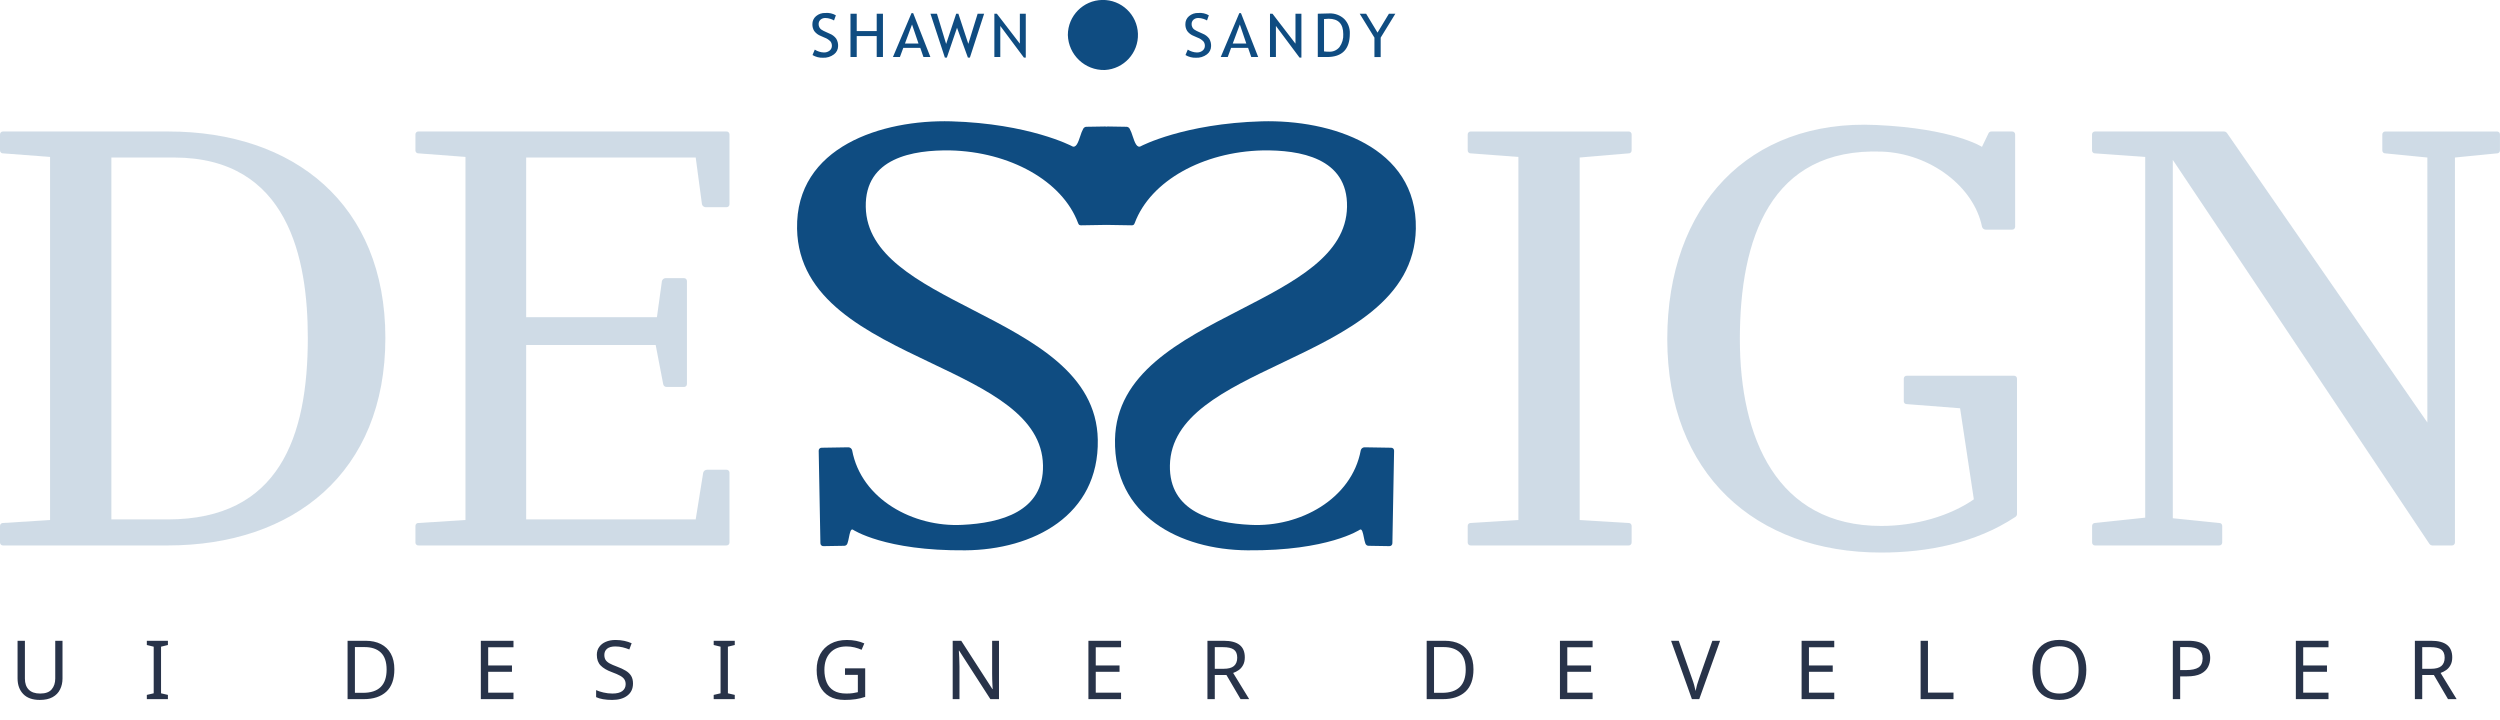
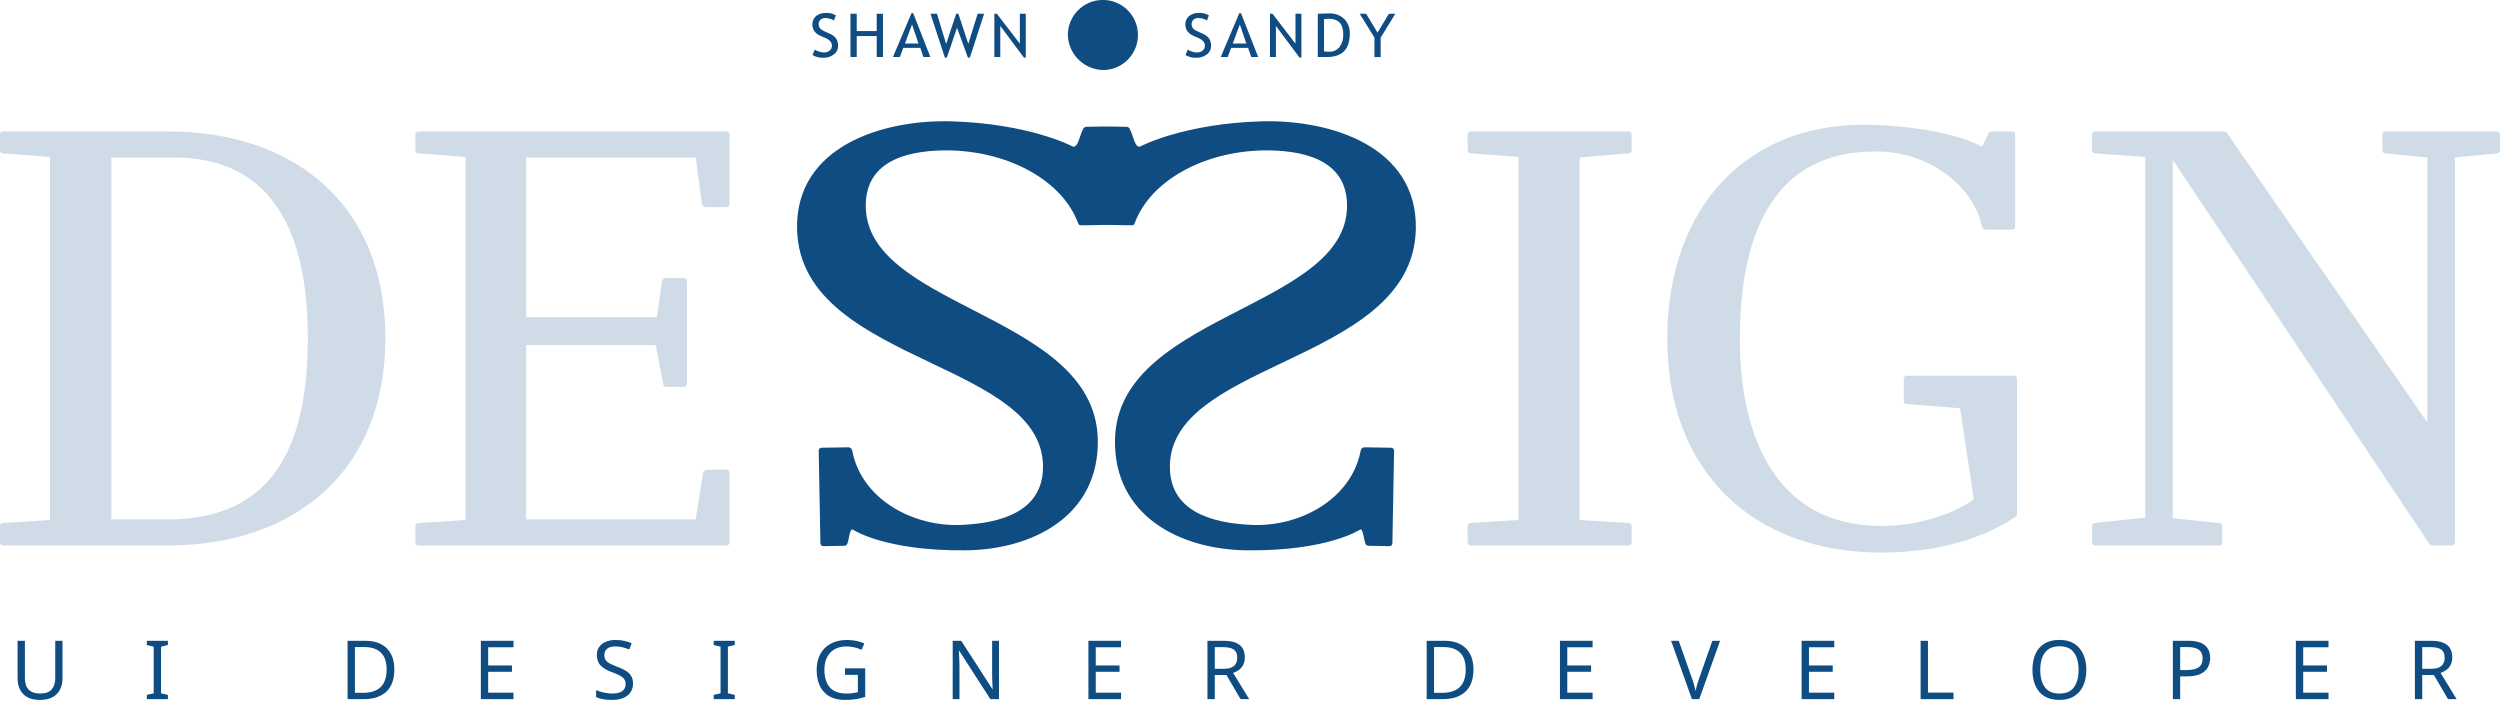
- <svg xmlns="http://www.w3.org/2000/svg" id="shawn-sandy" width="489.3" height="140.834" viewBox="0 0 489.3 140.834">
-   <g id="Component">
-     <g id="Group_3" data-name="Group 3">
-       <path id="Path_6" data-name="Path 6" d="M6.693,181.706v3.241a.563.563,0,0,0,.612.579h32.2c24.612,0,42.612-14.237,42.612-40.626,0-26.159-17.878-40.395-42.49-40.395H7.305a.563.563,0,0,0-.612.578v3.126a.563.563,0,0,0,.612.578l9.184.695v71.067l-9.184.579A.563.563,0,0,0,6.693,181.706ZM66.938,144.9c0,19.445-5.633,35.533-27.429,35.533H28.489V109.6H40.734C63.142,109.6,66.938,129.39,66.938,144.9ZM88,181.706v3.241a.563.563,0,0,0,.612.579h60.244a.563.563,0,0,0,.613-.579V171.289a.563.563,0,0,0-.613-.578h-3.8a.765.765,0,0,0-.734.578l-1.47,9.144H109.673V146.289H135.02l1.469,7.639a.66.66,0,0,0,.735.578h3.306a.563.563,0,0,0,.612-.578v-20.14a.564.564,0,0,0-.612-.579h-3.551a.768.768,0,0,0-.735.579l-.979,7.061H109.673V109.6h33.183l1.225,9.143a.765.765,0,0,0,.735.579h4.04a.563.563,0,0,0,.613-.579V105.083a.563.563,0,0,0-.613-.578H88.612a.563.563,0,0,0-.612.578v3.126a.563.563,0,0,0,.612.578l9.184.695v71.067l-9.184.579A.563.563,0,0,0,88,181.706Z" transform="translate(-6.693 -78.77)" fill="#0f4c81" fill-rule="evenodd" opacity="0.2" />
-       <path id="Path_7" data-name="Path 7" d="M293.953,105.083v3.126a.563.563,0,0,0,.612.578l9.306.695v71.067l-9.306.579a.563.563,0,0,0-.612.578v3.241a.563.563,0,0,0,.612.579h30.857a.563.563,0,0,0,.612-.579v-3.241a.563.563,0,0,0-.612-.578l-9.551-.579V109.6l9.551-.811a.563.563,0,0,0,.612-.578v-3.126a.563.563,0,0,0-.612-.578H294.565A.563.563,0,0,0,293.953,105.083ZM395.34,123.718h5.143a.563.563,0,0,0,.613-.578V105.084a.563.563,0,0,0-.613-.579h-3.918a.673.673,0,0,0-.735.463l-1.224,2.546s-5.51-3.588-20.694-4.282c-24.98-1.158-40.9,15.857-40.9,41.9,0,26.274,17.143,41.784,41.877,41.784,9.062,0,18.49-1.852,26.205-6.945a.691.691,0,0,0,.367-.694v-26.39a.564.564,0,0,0-.612-.579H379.912a.564.564,0,0,0-.612.579v4.4a.563.563,0,0,0,.612.579l10.408.81,2.694,17.825c-4.653,3.241-11.388,5.208-18.123,5.208-20.449,0-27.673-17.245-27.673-36.575,0-19.445,5.878-37.5,27.8-36.691,9.428.347,18,6.829,19.592,14.7A.765.765,0,0,0,395.34,123.718Zm20.817,57.988v3.241a.563.563,0,0,0,.612.579h24.245a.563.563,0,0,0,.612-.579v-3.241a.563.563,0,0,0-.612-.578l-9.061-.926V110.061l50.2,75.118a.752.752,0,0,0,.734.347h3.674a.563.563,0,0,0,.612-.579V109.6l8.2-.811a.562.562,0,0,0,.612-.578v-3.126a.562.562,0,0,0-.612-.578h-21.8a.563.563,0,0,0-.612.578v3.126a.563.563,0,0,0,.612.578l8.2.811v51.853l-39.183-56.6a.755.755,0,0,0-.735-.347h-25.1a.563.563,0,0,0-.612.578v3.126a.563.563,0,0,0,.612.578l9.8.695v70.6l-9.8,1.042A.563.563,0,0,0,416.157,181.706Z" transform="translate(-6.693 -78.77)" fill="#0f4c81" fill-rule="evenodd" opacity="0.2" />
-       <g id="Component-2" data-name="Component" transform="translate(156)">
-         <path id="Path_2" data-name="Path 2" d="M167.092,166.4l5.17-.085a.773.773,0,0,1,.749.568c1.778,9.6,11.975,15.118,21.569,14.612,7.5-.356,15.958-2.584,15.79-11.632-.179-9.708-10.724-14.73-21.9-20.052-12.59-6-25.978-12.373-26.235-26.262-.3-16.123,16.718-21.393,30.145-21.034,15.274.444,23.6,4.832,23.6,4.832.852.541,1.268-.7,1.675-1.914a7.955,7.955,0,0,1,.6-1.489.756.756,0,0,1,.732-.36l3.569-.059a.787.787,0,0,1,.233.031.775.775,0,0,1,.232-.031l3.57.059a.756.756,0,0,1,.732.36,8.024,8.024,0,0,1,.6,1.489c.407,1.214.823,2.455,1.674,1.914,0,0,8.33-4.388,23.6-4.832,13.426-.359,30.442,4.911,30.145,21.034-.257,13.889-13.645,20.266-26.235,26.262-11.174,5.322-21.719,10.344-21.9,20.052-.167,9.048,8.287,11.276,15.791,11.632,9.594.506,19.791-5.011,21.569-14.612a.773.773,0,0,1,.749-.568l5.17.085a.563.563,0,0,1,.6.59l-.334,18.1a.567.567,0,0,1-.626.57l-3.939-.065a.674.674,0,0,1-.73-.476,8.3,8.3,0,0,1-.288-1.165c-.177-.878-.352-1.748-.77-1.521,0,0-6.233,4.19-21.99,4.046-13.294-.1-26.221-6.814-25.947-21.661.239-12.938,12.694-19.347,24.5-25.421,10.632-5.472,20.737-10.671,20.912-20.126.178-9.627-9.274-11.176-16.54-11.063-11.578.273-21.9,5.9-25.009,14.207-.129.346-.254.46-.624.453l-4.923-.081-4.924.081c-.369.007-.494-.107-.624-.453-3.108-8.3-13.43-13.934-25.008-14.207-7.266-.113-16.718,1.436-16.54,11.063.174,9.455,10.279,14.654,20.912,20.126,11.8,6.074,24.259,12.483,24.5,25.421.274,14.847-12.653,21.558-25.948,21.661-15.756.144-21.989-4.046-21.989-4.046-.418-.227-.594.643-.77,1.521a8.148,8.148,0,0,1-.289,1.165.673.673,0,0,1-.73.476l-3.938.065a.567.567,0,0,1-.626-.57l-.335-18.1A.565.565,0,0,1,167.092,166.4Z" transform="translate(-162.234 -78.77)" fill="#0f4c81" fill-rule="evenodd" />
-         <g id="Group_1" data-name="Group 1" transform="translate(0)">
-           <path id="Path_4" data-name="Path 4" d="M165.659,89.544l.446-1.065a3.139,3.139,0,0,0,.853.4,3.1,3.1,0,0,0,.913.159,1.709,1.709,0,0,0,1.149-.37,1.186,1.186,0,0,0,.434-.943,1.428,1.428,0,0,0-.241-.8,2.949,2.949,0,0,0-1.213-.8l-.721-.318a2.853,2.853,0,0,1-1.28-.961,2.381,2.381,0,0,1-.364-1.337,2.007,2.007,0,0,1,.709-1.574,2.65,2.65,0,0,1,1.821-.625,3.453,3.453,0,0,1,2.065.457l-.361,1.007a2.876,2.876,0,0,0-.745-.324,3.139,3.139,0,0,0-.929-.156,1.378,1.378,0,0,0-.981.336,1.13,1.13,0,0,0-.357.862,1.349,1.349,0,0,0,.128.59,1.248,1.248,0,0,0,.358.446,5.4,5.4,0,0,0,.938.5l.733.33a2.879,2.879,0,0,1,1.286.981,2.611,2.611,0,0,1,.37,1.449,2.026,2.026,0,0,1-.81,1.62,3.307,3.307,0,0,1-2.166.665A3.738,3.738,0,0,1,165.659,89.544Zm12.565.388v-4.1h-3.911v4.1h-1.222V81.456h1.222v3.4h3.911v-3.4h1.222v8.476Zm9.148,0-.617-1.788h-3.33l-.66,1.788H181.4l3.635-8.592h.324l3.373,8.592Zm-2.236-6.37-1.387,3.732h2.658Zm11.324,6.486h-.385L193.943,84.2l-1.992,5.844h-.385l-2.823-8.592h1.271l1.8,5.919,1.968-5.919h.427l1.943,5.907,1.827-5.907h1.271Zm10.579,0-4.626-6.2v6.081h-1.161V81.456h.489l4.5,5.861V81.456H207.4v8.592Z" transform="translate(-162.635 -78.77)" fill="#0f4c81" fill-rule="evenodd" />
-           <path id="Path_5" data-name="Path 5" d="M238.953,89.544l.446-1.065a3.139,3.139,0,0,0,.853.4,3.1,3.1,0,0,0,.913.159,1.709,1.709,0,0,0,1.149-.37,1.186,1.186,0,0,0,.434-.943,1.421,1.421,0,0,0-.242-.8,2.937,2.937,0,0,0-1.212-.8l-.721-.318a2.853,2.853,0,0,1-1.28-.961,2.381,2.381,0,0,1-.364-1.337,2.007,2.007,0,0,1,.709-1.574,2.65,2.65,0,0,1,1.821-.625,3.453,3.453,0,0,1,2.065.457l-.361,1.007a2.876,2.876,0,0,0-.745-.324,3.139,3.139,0,0,0-.929-.156,1.378,1.378,0,0,0-.981.336,1.13,1.13,0,0,0-.357.862,1.349,1.349,0,0,0,.128.59,1.248,1.248,0,0,0,.358.446,5.363,5.363,0,0,0,.938.5l.733.33a2.878,2.878,0,0,1,1.286.981,2.611,2.611,0,0,1,.37,1.449,2.026,2.026,0,0,1-.81,1.62,3.307,3.307,0,0,1-2.166.665A3.738,3.738,0,0,1,238.953,89.544Zm12.873.388-.617-1.788h-3.33l-.66,1.788h-1.368l3.635-8.592h.324l3.373,8.592Zm-2.236-6.37L248.2,87.294h2.658Zm11.688,6.486-4.626-6.2v6.081h-1.161V81.456h.489l4.5,5.861V81.456h1.161v8.592Zm5.369-.116h-1.8V81.456q1.723-.058,2.206-.058a4.043,4.043,0,0,1,2.969,1.079,3.855,3.855,0,0,1,1.094,2.873Q271.114,89.932,266.647,89.932Zm-.58-7.435v6.335a7.425,7.425,0,0,0,1.014.058,2.447,2.447,0,0,0,2.017-.911,3.94,3.94,0,0,0,.733-2.531q0-3.009-2.854-3.009Q266.806,82.439,266.067,82.5Zm11.089,3.639v3.8h-1.222v-3.8l-2.884-4.681h1.258l2.231,3.7,2.23-3.7h1.259Z" transform="translate(-162.929 -78.77)" fill="#0f4c81" fill-rule="evenodd" />
-           <path id="Path_3" data-name="Path 3" d="M223.692,92.471a6.861,6.861,0,1,0-7.235-6.851A7.051,7.051,0,0,0,223.692,92.471Z" transform="translate(-163.457 -78.77)" fill="#0f4c81" fill-rule="evenodd" />
-         </g>
-       </g>
+ <svg xmlns="http://www.w3.org/2000/svg" width="489.3" height="140.834" viewBox="0 0 489.3 140.834">
+   <path d="M6.693,181.706v3.241a.563.563,0,0,0,.612.579h32.2c24.612,0,42.612-14.237,42.612-40.626,0-26.159-17.878-40.395-42.49-40.395H7.305a.563.563,0,0,0-.612.578v3.126a.563.563,0,0,0,.612.578l9.184.695v71.067l-9.184.579A.563.563,0,0,0,6.693,181.706ZM66.938,144.9c0,19.445-5.633,35.533-27.429,35.533H28.489V109.6H40.734C63.142,109.6,66.938,129.39,66.938,144.9ZM88,181.706v3.241a.563.563,0,0,0,.612.579h60.244a.563.563,0,0,0,.613-.579V171.289a.563.563,0,0,0-.613-.578h-3.8a.765.765,0,0,0-.734.578l-1.47,9.144H109.673V146.289H135.02l1.469,7.639a.66.66,0,0,0,.735.578h3.306a.563.563,0,0,0,.612-.578v-20.14a.564.564,0,0,0-.612-.579h-3.551a.768.768,0,0,0-.735.579l-.979,7.061H109.673V109.6h33.183l1.225,9.143a.765.765,0,0,0,.735.579h4.04a.563.563,0,0,0,.613-.579V105.083a.563.563,0,0,0-.613-.578H88.612a.563.563,0,0,0-.612.578v3.126a.563.563,0,0,0,.612.578l9.184.695v71.067l-9.184.579A.563.563,0,0,0,88,181.706Z" transform="translate(-6.693 -78.77)" fill="#0f4c81" fill-rule="evenodd" opacity="0.2" />
+   <path d="M293.953,105.083v3.126a.563.563,0,0,0,.612.578l9.306.695v71.067l-9.306.579a.563.563,0,0,0-.612.578v3.241a.563.563,0,0,0,.612.579h30.857a.563.563,0,0,0,.612-.579v-3.241a.563.563,0,0,0-.612-.578l-9.551-.579V109.6l9.551-.811a.563.563,0,0,0,.612-.578v-3.126a.563.563,0,0,0-.612-.578H294.565A.563.563,0,0,0,293.953,105.083ZM395.34,123.718h5.143a.563.563,0,0,0,.613-.578V105.084a.563.563,0,0,0-.613-.579h-3.918a.673.673,0,0,0-.735.463l-1.224,2.546s-5.51-3.588-20.694-4.282c-24.98-1.158-40.9,15.857-40.9,41.9,0,26.274,17.143,41.784,41.877,41.784,9.062,0,18.49-1.852,26.205-6.945a.691.691,0,0,0,.367-.694v-26.39a.564.564,0,0,0-.612-.579H379.912a.564.564,0,0,0-.612.579v4.4a.563.563,0,0,0,.612.579l10.408.81,2.694,17.825c-4.653,3.241-11.388,5.208-18.123,5.208-20.449,0-27.673-17.245-27.673-36.575,0-19.445,5.878-37.5,27.8-36.691,9.428.347,18,6.829,19.592,14.7A.765.765,0,0,0,395.34,123.718Zm20.817,57.988v3.241a.563.563,0,0,0,.612.579h24.245a.563.563,0,0,0,.612-.579v-3.241a.563.563,0,0,0-.612-.578l-9.061-.926V110.061l50.2,75.118a.752.752,0,0,0,.734.347h3.674a.563.563,0,0,0,.612-.579V109.6l8.2-.811a.562.562,0,0,0,.612-.578v-3.126a.562.562,0,0,0-.612-.578h-21.8a.563.563,0,0,0-.612.578v3.126a.563.563,0,0,0,.612.578l8.2.811v51.853l-39.183-56.6a.755.755,0,0,0-.735-.347h-25.1a.563.563,0,0,0-.612.578v3.126a.563.563,0,0,0,.612.578l9.8.695v70.6l-9.8,1.042A.563.563,0,0,0,416.157,181.706Z" transform="translate(-6.693 -78.77)" fill="#0f4c81" fill-rule="evenodd" opacity="0.2" />
+   <g transform="translate(156)">
+     <path d="M167.092,166.4l5.17-.085a.773.773,0,0,1,.749.568c1.778,9.6,11.975,15.118,21.569,14.612,7.5-.356,15.958-2.584,15.79-11.632-.179-9.708-10.724-14.73-21.9-20.052-12.59-6-25.978-12.373-26.235-26.262-.3-16.123,16.718-21.393,30.145-21.034,15.274.444,23.6,4.832,23.6,4.832.852.541,1.268-.7,1.675-1.914a7.955,7.955,0,0,1,.6-1.489.756.756,0,0,1,.732-.36l3.569-.059a.787.787,0,0,1,.233.031.775.775,0,0,1,.232-.031l3.57.059a.756.756,0,0,1,.732.36,8.024,8.024,0,0,1,.6,1.489c.407,1.214.823,2.455,1.674,1.914,0,0,8.33-4.388,23.6-4.832,13.426-.359,30.442,4.911,30.145,21.034-.257,13.889-13.645,20.266-26.235,26.262-11.174,5.322-21.719,10.344-21.9,20.052-.167,9.048,8.287,11.276,15.791,11.632,9.594.506,19.791-5.011,21.569-14.612a.773.773,0,0,1,.749-.568l5.17.085a.563.563,0,0,1,.6.59l-.334,18.1a.567.567,0,0,1-.626.57l-3.939-.065a.674.674,0,0,1-.73-.476,8.3,8.3,0,0,1-.288-1.165c-.177-.878-.352-1.748-.77-1.521,0,0-6.233,4.19-21.99,4.046-13.294-.1-26.221-6.814-25.947-21.661.239-12.938,12.694-19.347,24.5-25.421,10.632-5.472,20.737-10.671,20.912-20.126.178-9.627-9.274-11.176-16.54-11.063-11.578.273-21.9,5.9-25.009,14.207-.129.346-.254.46-.624.453l-4.923-.081-4.924.081c-.369.007-.494-.107-.624-.453-3.108-8.3-13.43-13.934-25.008-14.207-7.266-.113-16.718,1.436-16.54,11.063.174,9.455,10.279,14.654,20.912,20.126,11.8,6.074,24.259,12.483,24.5,25.421.274,14.847-12.653,21.558-25.948,21.661-15.756.144-21.989-4.046-21.989-4.046-.418-.227-.594.643-.77,1.521a8.148,8.148,0,0,1-.289,1.165.673.673,0,0,1-.73.476l-3.938.065a.567.567,0,0,1-.626-.57l-.335-18.1A.565.565,0,0,1,167.092,166.4Z" transform="translate(-162.234 -78.77)" fill="#0f4c81" fill-rule="evenodd" />
+     <g transform="translate(0)">
+       <path d="M165.659,89.544l.446-1.065a3.139,3.139,0,0,0,.853.4,3.1,3.1,0,0,0,.913.159,1.709,1.709,0,0,0,1.149-.37,1.186,1.186,0,0,0,.434-.943,1.428,1.428,0,0,0-.241-.8,2.949,2.949,0,0,0-1.213-.8l-.721-.318a2.853,2.853,0,0,1-1.28-.961,2.381,2.381,0,0,1-.364-1.337,2.007,2.007,0,0,1,.709-1.574,2.65,2.65,0,0,1,1.821-.625,3.453,3.453,0,0,1,2.065.457l-.361,1.007a2.876,2.876,0,0,0-.745-.324,3.139,3.139,0,0,0-.929-.156,1.378,1.378,0,0,0-.981.336,1.13,1.13,0,0,0-.357.862,1.349,1.349,0,0,0,.128.59,1.248,1.248,0,0,0,.358.446,5.4,5.4,0,0,0,.938.5l.733.33a2.879,2.879,0,0,1,1.286.981,2.611,2.611,0,0,1,.37,1.449,2.026,2.026,0,0,1-.81,1.62,3.307,3.307,0,0,1-2.166.665A3.738,3.738,0,0,1,165.659,89.544Zm12.565.388v-4.1h-3.911v4.1h-1.222V81.456h1.222v3.4h3.911v-3.4h1.222v8.476Zm9.148,0-.617-1.788h-3.33l-.66,1.788H181.4l3.635-8.592h.324l3.373,8.592Zm-2.236-6.37-1.387,3.732h2.658Zm11.324,6.486h-.385L193.943,84.2l-1.992,5.844h-.385l-2.823-8.592h1.271l1.8,5.919,1.968-5.919h.427l1.943,5.907,1.827-5.907h1.271Zm10.579,0-4.626-6.2v6.081h-1.161V81.456h.489l4.5,5.861V81.456H207.4v8.592Z" transform="translate(-162.635 -78.77)" fill="#0f4c81" fill-rule="evenodd" />
+       <path d="M238.953,89.544l.446-1.065a3.139,3.139,0,0,0,.853.4,3.1,3.1,0,0,0,.913.159,1.709,1.709,0,0,0,1.149-.37,1.186,1.186,0,0,0,.434-.943,1.421,1.421,0,0,0-.242-.8,2.937,2.937,0,0,0-1.212-.8l-.721-.318a2.853,2.853,0,0,1-1.28-.961,2.381,2.381,0,0,1-.364-1.337,2.007,2.007,0,0,1,.709-1.574,2.65,2.65,0,0,1,1.821-.625,3.453,3.453,0,0,1,2.065.457l-.361,1.007a2.876,2.876,0,0,0-.745-.324,3.139,3.139,0,0,0-.929-.156,1.378,1.378,0,0,0-.981.336,1.13,1.13,0,0,0-.357.862,1.349,1.349,0,0,0,.128.59,1.248,1.248,0,0,0,.358.446,5.363,5.363,0,0,0,.938.5l.733.33a2.878,2.878,0,0,1,1.286.981,2.611,2.611,0,0,1,.37,1.449,2.026,2.026,0,0,1-.81,1.62,3.307,3.307,0,0,1-2.166.665A3.738,3.738,0,0,1,238.953,89.544Zm12.873.388-.617-1.788h-3.33l-.66,1.788h-1.368l3.635-8.592h.324l3.373,8.592Zm-2.236-6.37L248.2,87.294h2.658Zm11.688,6.486-4.626-6.2v6.081h-1.161V81.456h.489l4.5,5.861V81.456h1.161v8.592Zm5.369-.116h-1.8V81.456q1.723-.058,2.206-.058a4.043,4.043,0,0,1,2.969,1.079,3.855,3.855,0,0,1,1.094,2.873Q271.114,89.932,266.647,89.932Zm-.58-7.435v6.335a7.425,7.425,0,0,0,1.014.058,2.447,2.447,0,0,0,2.017-.911,3.94,3.94,0,0,0,.733-2.531q0-3.009-2.854-3.009Q266.806,82.439,266.067,82.5Zm11.089,3.639v3.8h-1.222v-3.8l-2.884-4.681h1.258l2.231,3.7,2.23-3.7h1.259Z" transform="translate(-162.929 -78.77)" fill="#0f4c81" fill-rule="evenodd" />
+       <path d="M223.692,92.471a6.861,6.861,0,1,0-7.235-6.851A7.051,7.051,0,0,0,223.692,92.471Z" transform="translate(-163.457 -78.77)" fill="#0f4c81" fill-rule="evenodd" />
    </g>
  </g>
-   <text id="UI_Designer_Developer" data-name="UI Designer Developer" transform="translate(2 136.834)" fill="#283349" font-size="16" font-family="MerriweatherSans-Regular, Merriweather Sans" letter-spacing="0.9em">
+   <text transform="translate(2 136.834)" fill="#0f4c81" font-size="16" font-family="MerriweatherSans-Regular, Merriweather Sans" letter-spacing="0.9em">
    <tspan x="0" y="0">UI DESIGNER DEVELOPER</tspan>
  </text>
</svg>
